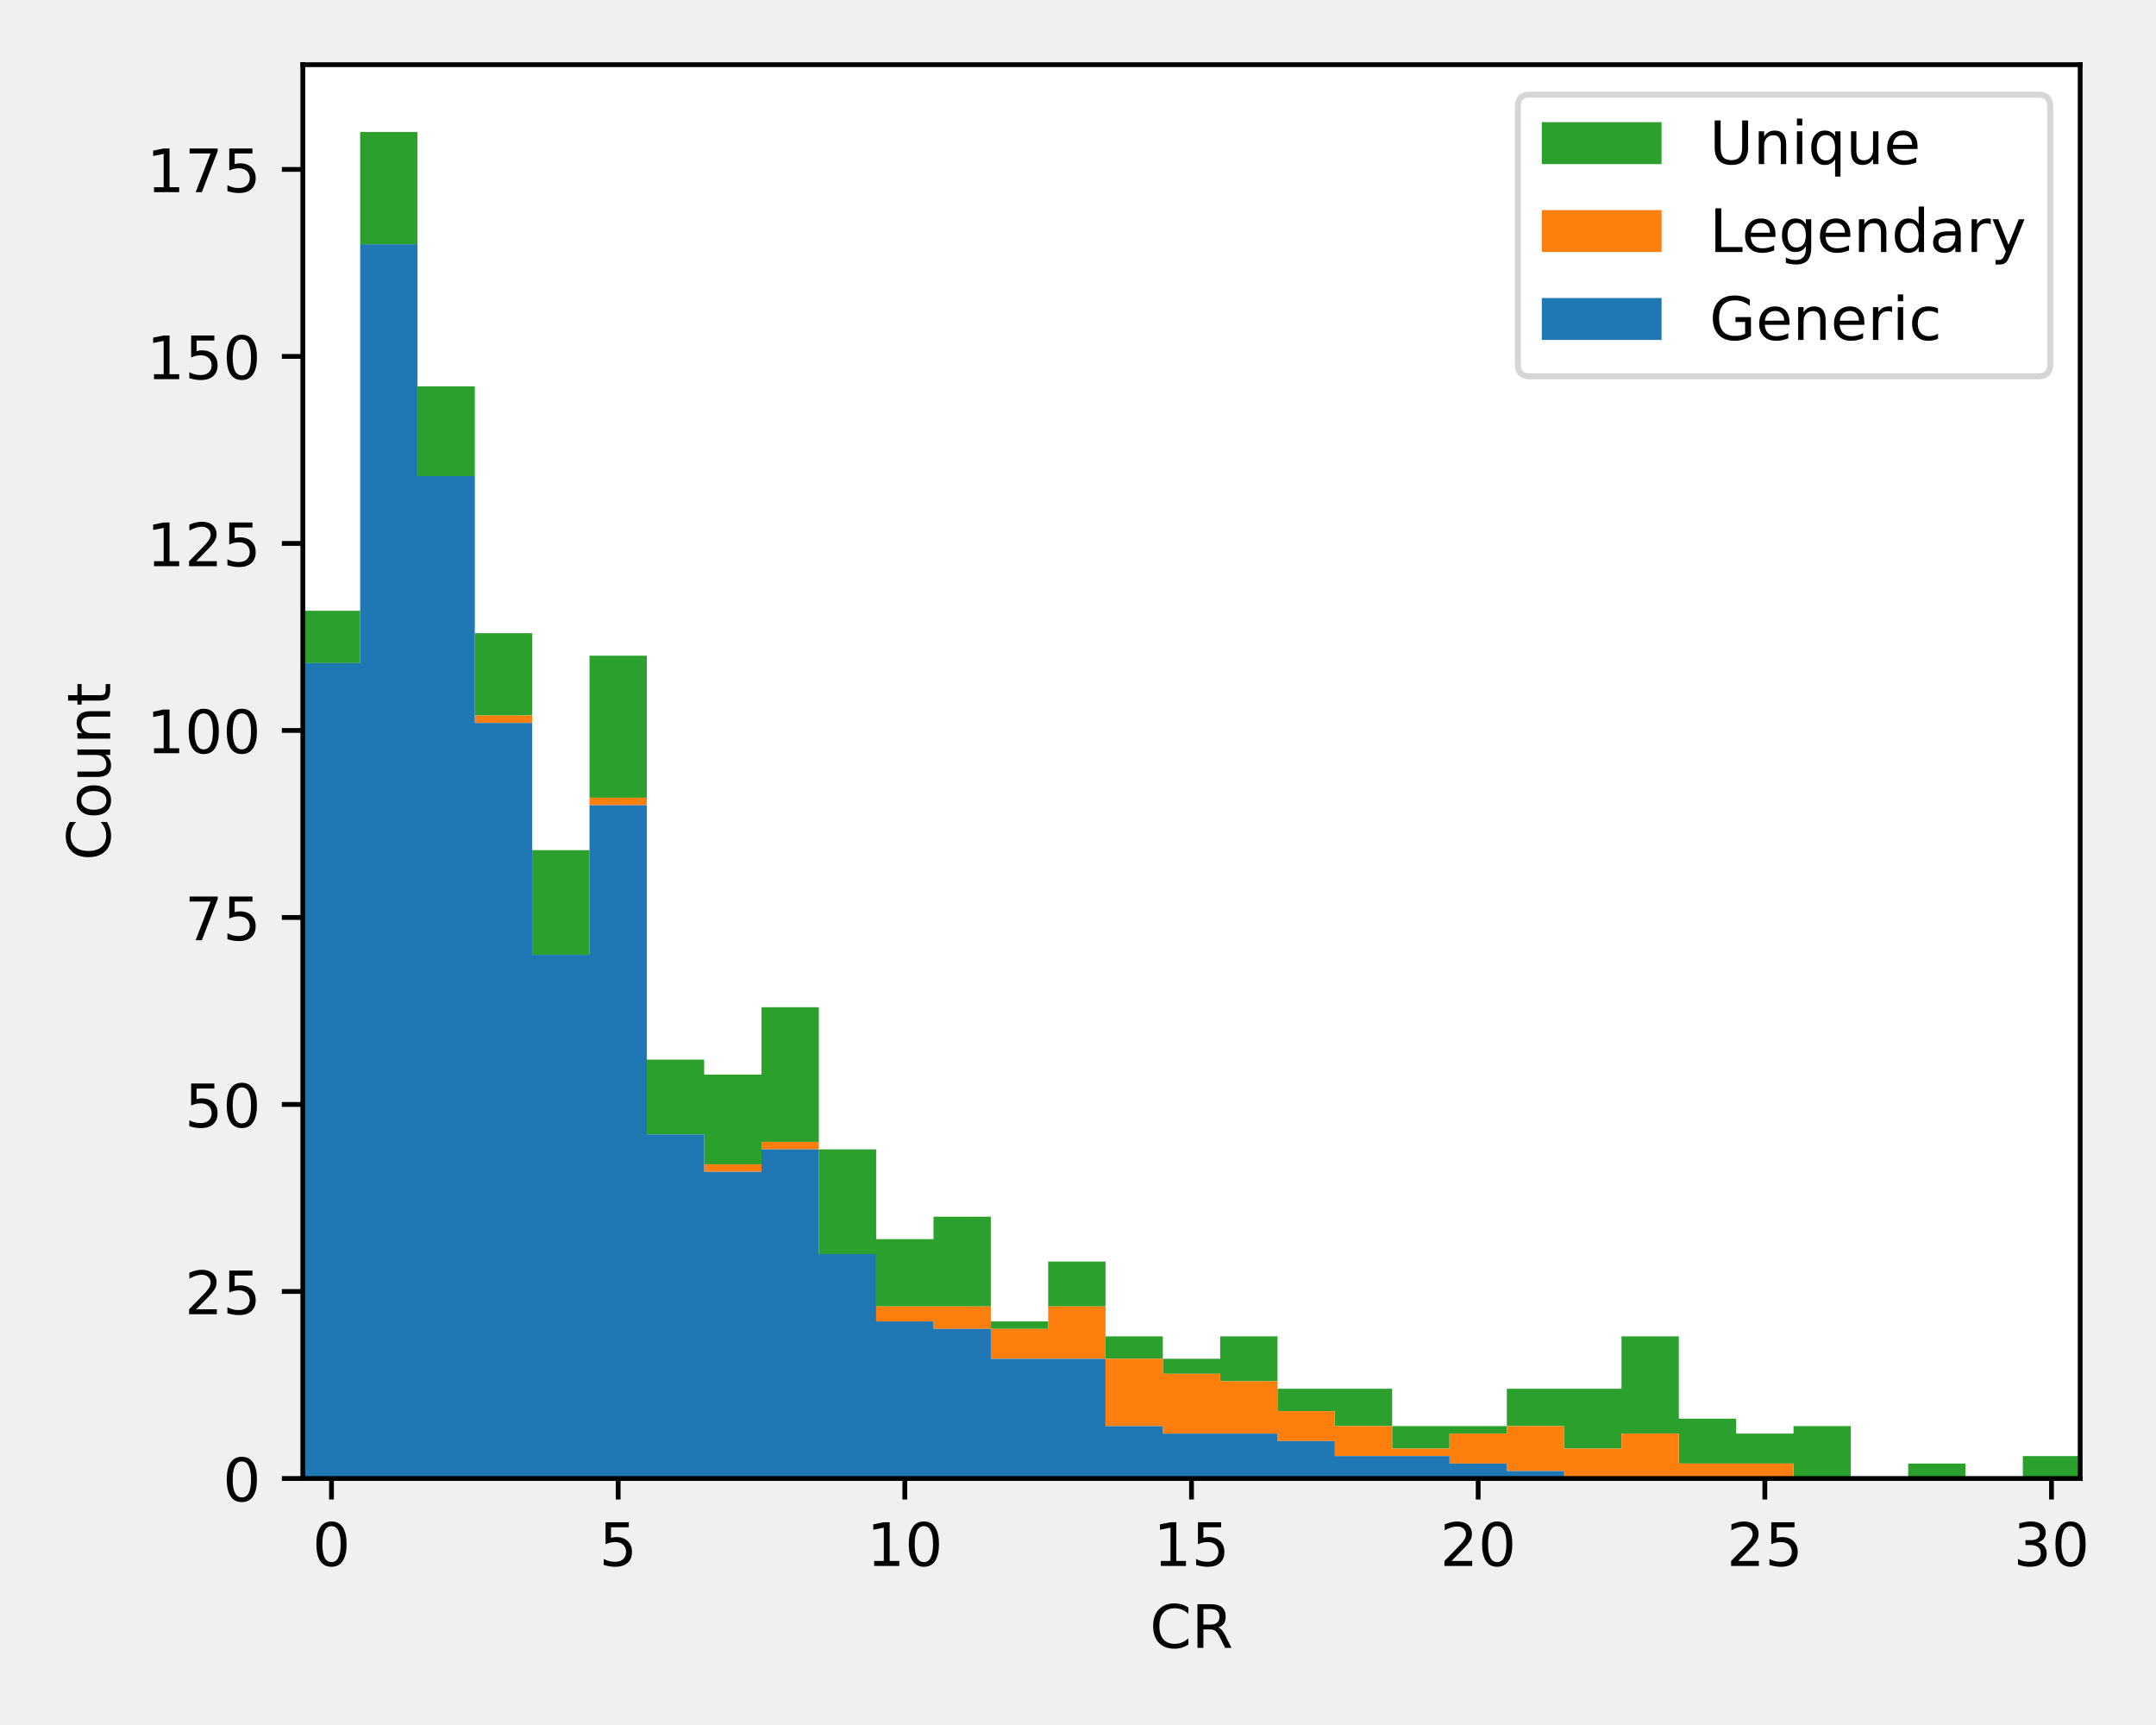
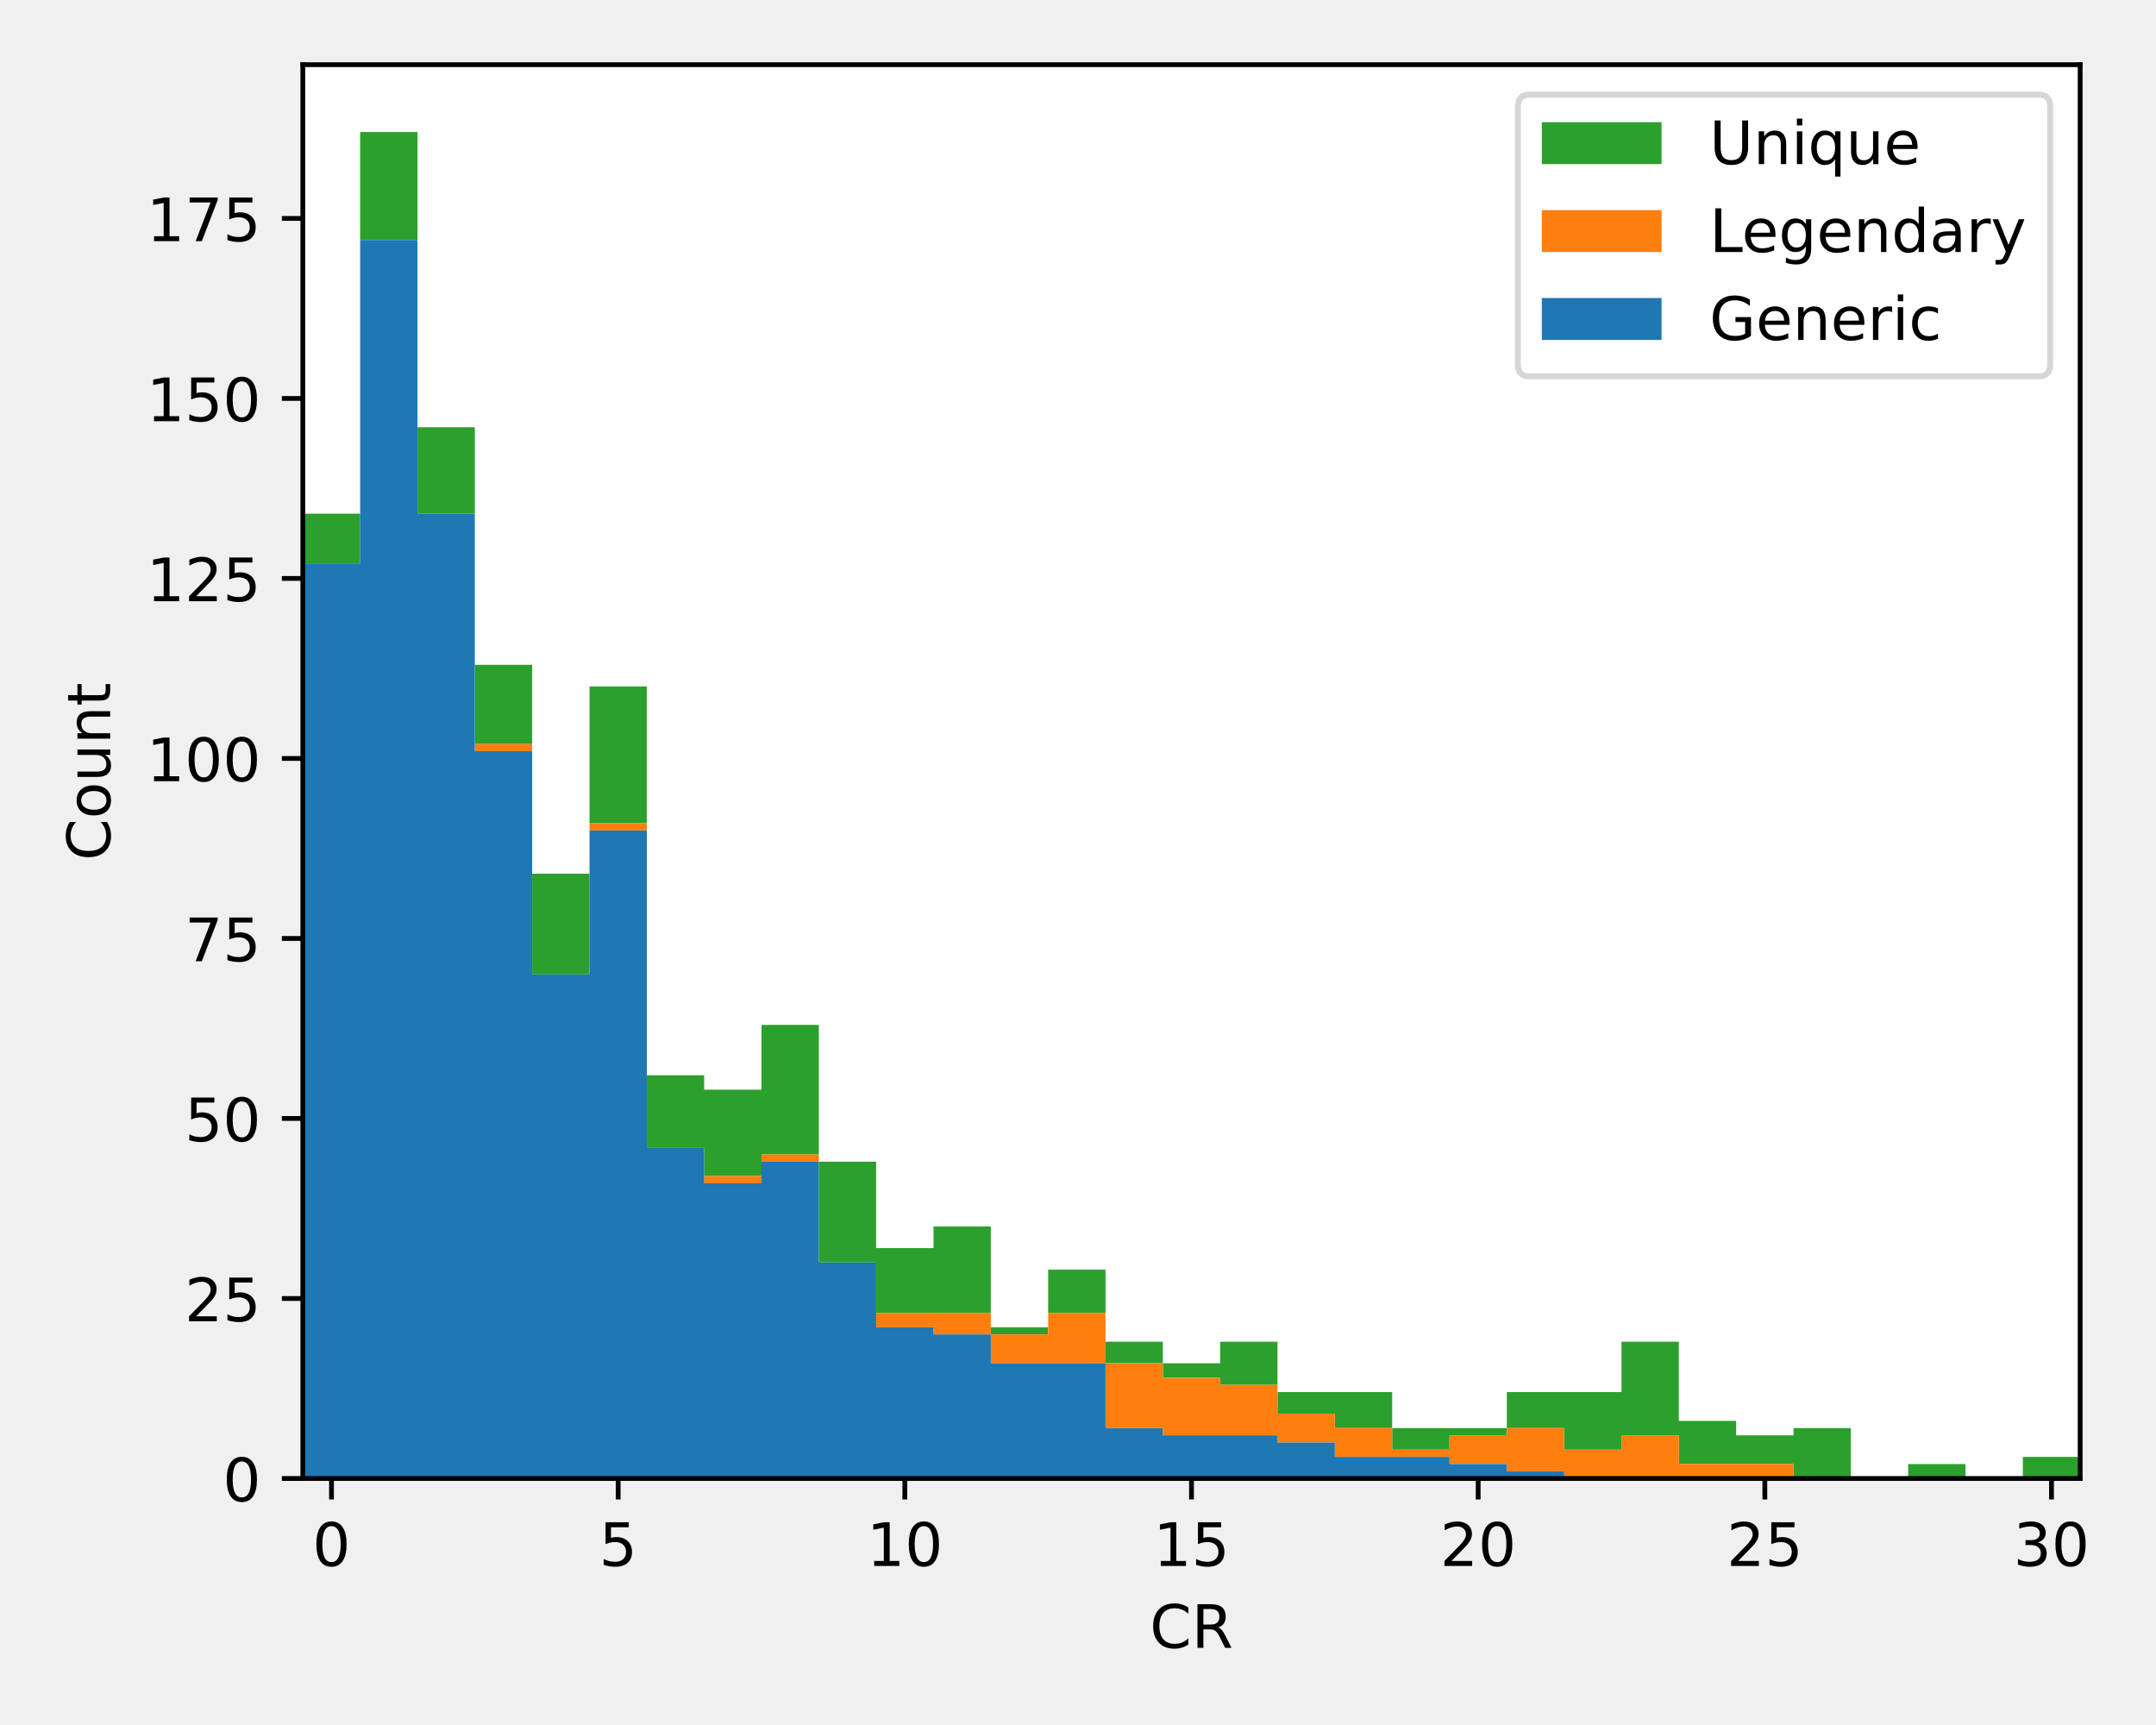
<svg xmlns="http://www.w3.org/2000/svg" xmlns:xlink="http://www.w3.org/1999/xlink" height="288pt" version="1.1" viewBox="0 0 360 288" width="360pt">
  <defs>
    <style type="text/css">*{stroke-linecap:butt;stroke-linejoin:round;}</style>
  </defs>
  <g id="figure_1">
    <g id="patch_1">
      <path d="M 0 288  L 360 288  L 360 0  L 0 0  z " style="fill:none;" />
    </g>
    <g id="axes_1">
      <g id="patch_2">
        <path d="M 50.566 246.844  L 347.337 246.844  L 347.337 10.8  L 50.566 10.8  z " style="fill:#ffffff;" />
      </g>
      <g id="patch_3">
-         <path clip-path="url(#p93aaa18d85)" d="M 50.566 110.713  L 50.566 101.97  L 60.139 101.97  L 60.139 22.04  L 69.712 22.04  L 69.712 64.503  L 79.285 64.503  L 79.285 105.717  L 88.859 105.717  L 88.859 141.935  L 98.432 141.935  L 98.432 109.464  L 108.005 109.464  L 108.005 176.905  L 117.579 176.905  L 117.579 179.403  L 127.152 179.403  L 127.152 168.162  L 136.725 168.162  L 136.725 191.892  L 146.298 191.892  L 146.298 206.879  L 155.872 206.879  L 155.872 203.132  L 165.445 203.132  L 165.445 220.617  L 175.018 220.617  L 175.018 210.625  L 184.592 210.625  L 184.592 223.114  L 194.165 223.114  L 194.165 226.861  L 203.738 226.861  L 203.738 223.114  L 213.311 223.114  L 213.311 231.857  L 222.885 231.857  L 222.885 231.857  L 232.458 231.857  L 232.458 238.101  L 242.031 238.101  L 242.031 238.101  L 251.605 238.101  L 251.605 231.857  L 261.178 231.857  L 261.178 231.857  L 270.751 231.857  L 270.751 223.114  L 280.324 223.114  L 280.324 236.852  L 289.898 236.852  L 289.898 239.35  L 299.471 239.35  L 299.471 238.101  L 309.044 238.101  L 309.044 246.844  L 318.618 246.844  L 318.618 244.346  L 328.191 244.346  L 328.191 246.844  L 337.764 246.844  L 337.764 243.097  L 347.337 243.097  L 347.337 246.844  L 337.764 246.844  L 337.764 246.844  L 328.191 246.844  L 328.191 246.844  L 318.618 246.844  L 318.618 246.844  L 309.044 246.844  L 309.044 246.844  L 299.471 246.844  L 299.471 244.346  L 289.898 244.346  L 289.898 244.346  L 280.324 244.346  L 280.324 239.35  L 270.751 239.35  L 270.751 241.848  L 261.178 241.848  L 261.178 238.101  L 251.605 238.101  L 251.605 239.35  L 242.031 239.35  L 242.031 241.848  L 232.458 241.848  L 232.458 238.101  L 222.885 238.101  L 222.885 235.604  L 213.311 235.604  L 213.311 230.608  L 203.738 230.608  L 203.738 229.359  L 194.165 229.359  L 194.165 226.861  L 184.592 226.861  L 184.592 218.119  L 175.018 218.119  L 175.018 221.866  L 165.445 221.866  L 165.445 218.119  L 155.872 218.119  L 155.872 218.119  L 146.298 218.119  L 146.298 209.376  L 136.725 209.376  L 136.725 190.643  L 127.152 190.643  L 127.152 194.39  L 117.579 194.39  L 117.579 189.394  L 108.005 189.394  L 108.005 133.193  L 98.432 133.193  L 98.432 159.42  L 88.859 159.42  L 88.859 119.455  L 79.285 119.455  L 79.285 79.49  L 69.712 79.49  L 69.712 40.774  L 60.139 40.774  L 60.139 110.713  z " style="fill:#2ca02c;" />
+         <path clip-path="url(#pe25f14a927)" d="M 50.566 94.17  L 50.566 85.755  L 60.139 85.755  L 60.139 22.04  L 69.712 22.04  L 69.712 71.329  L 79.285 71.329  L 79.285 111  L 88.859 111  L 88.859 145.862  L 98.432 145.862  L 98.432 114.606  L 108.005 114.606  L 108.005 179.523  L 117.579 179.523  L 117.579 181.927  L 127.152 181.927  L 127.152 171.108  L 136.725 171.108  L 136.725 193.949  L 146.298 193.949  L 146.298 208.375  L 155.872 208.375  L 155.872 204.768  L 165.445 204.768  L 165.445 221.598  L 175.018 221.598  L 175.018 211.981  L 184.592 211.981  L 184.592 224.003  L 194.165 224.003  L 194.165 227.609  L 203.738 227.609  L 203.738 224.003  L 213.311 224.003  L 213.311 232.418  L 222.885 232.418  L 222.885 232.418  L 232.458 232.418  L 232.458 238.429  L 242.031 238.429  L 242.031 238.429  L 251.605 238.429  L 251.605 232.418  L 261.178 232.418  L 261.178 232.418  L 270.751 232.418  L 270.751 224.003  L 280.324 224.003  L 280.324 237.226  L 289.898 237.226  L 289.898 239.631  L 299.471 239.631  L 299.471 238.429  L 309.044 238.429  L 309.044 246.844  L 318.618 246.844  L 318.618 244.439  L 328.191 244.439  L 328.191 246.844  L 337.764 246.844  L 337.764 243.237  L 347.337 243.237  L 347.337 246.844  L 337.764 246.844  L 337.764 246.844  L 328.191 246.844  L 328.191 246.844  L 318.618 246.844  L 318.618 246.844  L 309.044 246.844  L 309.044 246.844  L 299.471 246.844  L 299.471 244.439  L 289.898 244.439  L 289.898 244.439  L 280.324 244.439  L 280.324 239.631  L 270.751 239.631  L 270.751 242.035  L 261.178 242.035  L 261.178 238.429  L 251.605 238.429  L 251.605 239.631  L 242.031 239.631  L 242.031 242.035  L 232.458 242.035  L 232.458 238.429  L 222.885 238.429  L 222.885 236.024  L 213.311 236.024  L 213.311 231.216  L 203.738 231.216  L 203.738 230.014  L 194.165 230.014  L 194.165 227.609  L 184.592 227.609  L 184.592 219.194  L 175.018 219.194  L 175.018 222.801  L 165.445 222.801  L 165.445 219.194  L 155.872 219.194  L 155.872 219.194  L 146.298 219.194  L 146.298 210.779  L 136.725 210.779  L 136.725 192.747  L 127.152 192.747  L 127.152 196.353  L 117.579 196.353  L 117.579 191.544  L 108.005 191.544  L 108.005 137.447  L 98.432 137.447  L 98.432 162.693  L 88.859 162.693  L 88.859 124.224  L 79.285 124.224  L 79.285 85.755  L 69.712 85.755  L 69.712 40.073  L 60.139 40.073  L 60.139 94.17  z " style="fill:#2ca02c;" />
      </g>
      <g id="patch_4">
-         <path clip-path="url(#p93aaa18d85)" d="M 50.566 110.713  L 50.566 110.713  L 60.139 110.713  L 60.139 40.774  L 69.712 40.774  L 69.712 79.49  L 79.285 79.49  L 79.285 119.455  L 88.859 119.455  L 88.859 159.42  L 98.432 159.42  L 98.432 133.193  L 108.005 133.193  L 108.005 189.394  L 117.579 189.394  L 117.579 194.39  L 127.152 194.39  L 127.152 190.643  L 136.725 190.643  L 136.725 209.376  L 146.298 209.376  L 146.298 218.119  L 155.872 218.119  L 155.872 218.119  L 165.445 218.119  L 165.445 221.866  L 175.018 221.866  L 175.018 218.119  L 184.592 218.119  L 184.592 226.861  L 194.165 226.861  L 194.165 229.359  L 203.738 229.359  L 203.738 230.608  L 213.311 230.608  L 213.311 235.604  L 222.885 235.604  L 222.885 238.101  L 232.458 238.101  L 232.458 241.848  L 242.031 241.848  L 242.031 239.35  L 251.605 239.35  L 251.605 238.101  L 261.178 238.101  L 261.178 241.848  L 270.751 241.848  L 270.751 239.35  L 280.324 239.35  L 280.324 244.346  L 289.898 244.346  L 289.898 244.346  L 299.471 244.346  L 299.471 246.844  L 309.044 246.844  L 309.044 246.844  L 318.618 246.844  L 318.618 246.844  L 328.191 246.844  L 328.191 246.844  L 337.764 246.844  L 337.764 246.844  L 347.337 246.844  L 347.337 246.844  L 337.764 246.844  L 337.764 246.844  L 328.191 246.844  L 328.191 246.844  L 318.618 246.844  L 318.618 246.844  L 309.044 246.844  L 309.044 246.844  L 299.471 246.844  L 299.471 246.844  L 289.898 246.844  L 289.898 246.844  L 280.324 246.844  L 280.324 246.844  L 270.751 246.844  L 270.751 246.844  L 261.178 246.844  L 261.178 245.595  L 251.605 245.595  L 251.605 244.346  L 242.031 244.346  L 242.031 243.097  L 232.458 243.097  L 232.458 243.097  L 222.885 243.097  L 222.885 240.599  L 213.311 240.599  L 213.311 239.35  L 203.738 239.35  L 203.738 239.35  L 194.165 239.35  L 194.165 238.101  L 184.592 238.101  L 184.592 226.861  L 175.018 226.861  L 175.018 226.861  L 165.445 226.861  L 165.445 221.866  L 155.872 221.866  L 155.872 220.617  L 146.298 220.617  L 146.298 209.376  L 136.725 209.376  L 136.725 191.892  L 127.152 191.892  L 127.152 195.638  L 117.579 195.638  L 117.579 189.394  L 108.005 189.394  L 108.005 134.442  L 98.432 134.442  L 98.432 159.42  L 88.859 159.42  L 88.859 120.704  L 79.285 120.704  L 79.285 79.49  L 69.712 79.49  L 69.712 40.774  L 60.139 40.774  L 60.139 110.713  z " style="fill:#ff7f0e;" />
+         <path clip-path="url(#pe25f14a927)" d="M 50.566 94.17  L 50.566 94.17  L 60.139 94.17  L 60.139 40.073  L 69.712 40.073  L 69.712 85.755  L 79.285 85.755  L 79.285 124.224  L 88.859 124.224  L 88.859 162.693  L 98.432 162.693  L 98.432 137.447  L 108.005 137.447  L 108.005 191.544  L 117.579 191.544  L 117.579 196.353  L 127.152 196.353  L 127.152 192.747  L 136.725 192.747  L 136.725 210.779  L 146.298 210.779  L 146.298 219.194  L 155.872 219.194  L 155.872 219.194  L 165.445 219.194  L 165.445 222.801  L 175.018 222.801  L 175.018 219.194  L 184.592 219.194  L 184.592 227.609  L 194.165 227.609  L 194.165 230.014  L 203.738 230.014  L 203.738 231.216  L 213.311 231.216  L 213.311 236.024  L 222.885 236.024  L 222.885 238.429  L 232.458 238.429  L 232.458 242.035  L 242.031 242.035  L 242.031 239.631  L 251.605 239.631  L 251.605 238.429  L 261.178 238.429  L 261.178 242.035  L 270.751 242.035  L 270.751 239.631  L 280.324 239.631  L 280.324 244.439  L 289.898 244.439  L 289.898 244.439  L 299.471 244.439  L 299.471 246.844  L 309.044 246.844  L 309.044 246.844  L 318.618 246.844  L 318.618 246.844  L 328.191 246.844  L 328.191 246.844  L 337.764 246.844  L 337.764 246.844  L 347.337 246.844  L 347.337 246.844  L 337.764 246.844  L 337.764 246.844  L 328.191 246.844  L 328.191 246.844  L 318.618 246.844  L 318.618 246.844  L 309.044 246.844  L 309.044 246.844  L 299.471 246.844  L 299.471 246.844  L 289.898 246.844  L 289.898 246.844  L 280.324 246.844  L 280.324 246.844  L 270.751 246.844  L 270.751 246.844  L 261.178 246.844  L 261.178 245.642  L 251.605 245.642  L 251.605 244.439  L 242.031 244.439  L 242.031 243.237  L 232.458 243.237  L 232.458 243.237  L 222.885 243.237  L 222.885 240.833  L 213.311 240.833  L 213.311 239.631  L 203.738 239.631  L 203.738 239.631  L 194.165 239.631  L 194.165 238.429  L 184.592 238.429  L 184.592 227.609  L 175.018 227.609  L 175.018 227.609  L 165.445 227.609  L 165.445 222.801  L 155.872 222.801  L 155.872 221.598  L 146.298 221.598  L 146.298 210.779  L 136.725 210.779  L 136.725 193.949  L 127.152 193.949  L 127.152 197.555  L 117.579 197.555  L 117.579 191.544  L 108.005 191.544  L 108.005 138.65  L 98.432 138.65  L 98.432 162.693  L 88.859 162.693  L 88.859 125.426  L 79.285 125.426  L 79.285 85.755  L 69.712 85.755  L 69.712 40.073  L 60.139 40.073  L 60.139 94.17  z " style="fill:#ff7f0e;" />
      </g>
      <g id="patch_5">
-         <path clip-path="url(#p93aaa18d85)" d="M 50.566 246.844  L 50.566 110.713  L 60.139 110.713  L 60.139 40.774  L 69.712 40.774  L 69.712 79.49  L 79.285 79.49  L 79.285 120.704  L 88.859 120.704  L 88.859 159.42  L 98.432 159.42  L 98.432 134.442  L 108.005 134.442  L 108.005 189.394  L 117.579 189.394  L 117.579 195.638  L 127.152 195.638  L 127.152 191.892  L 136.725 191.892  L 136.725 209.376  L 146.298 209.376  L 146.298 220.617  L 155.872 220.617  L 155.872 221.866  L 165.445 221.866  L 165.445 226.861  L 175.018 226.861  L 175.018 226.861  L 184.592 226.861  L 184.592 238.101  L 194.165 238.101  L 194.165 239.35  L 203.738 239.35  L 203.738 239.35  L 213.311 239.35  L 213.311 240.599  L 222.885 240.599  L 222.885 243.097  L 232.458 243.097  L 232.458 243.097  L 242.031 243.097  L 242.031 244.346  L 251.605 244.346  L 251.605 245.595  L 261.178 245.595  L 261.178 246.844  L 270.751 246.844  L 270.751 246.844  L 280.324 246.844  L 280.324 246.844  L 289.898 246.844  L 289.898 246.844  L 299.471 246.844  L 299.471 246.844  L 309.044 246.844  L 309.044 246.844  L 318.618 246.844  L 318.618 246.844  L 328.191 246.844  L 328.191 246.844  L 337.764 246.844  L 337.764 246.844  L 347.337 246.844  L 347.337 246.844  L 337.764 246.844  L 337.764 246.844  L 328.191 246.844  L 328.191 246.844  L 318.618 246.844  L 318.618 246.844  L 309.044 246.844  L 309.044 246.844  L 299.471 246.844  L 299.471 246.844  L 289.898 246.844  L 289.898 246.844  L 280.324 246.844  L 280.324 246.844  L 270.751 246.844  L 270.751 246.844  L 261.178 246.844  L 261.178 246.844  L 251.605 246.844  L 251.605 246.844  L 242.031 246.844  L 242.031 246.844  L 232.458 246.844  L 232.458 246.844  L 222.885 246.844  L 222.885 246.844  L 213.311 246.844  L 213.311 246.844  L 203.738 246.844  L 203.738 246.844  L 194.165 246.844  L 194.165 246.844  L 184.592 246.844  L 184.592 246.844  L 175.018 246.844  L 175.018 246.844  L 165.445 246.844  L 165.445 246.844  L 155.872 246.844  L 155.872 246.844  L 146.298 246.844  L 146.298 246.844  L 136.725 246.844  L 136.725 246.844  L 127.152 246.844  L 127.152 246.844  L 117.579 246.844  L 117.579 246.844  L 108.005 246.844  L 108.005 246.844  L 98.432 246.844  L 98.432 246.844  L 88.859 246.844  L 88.859 246.844  L 79.285 246.844  L 79.285 246.844  L 69.712 246.844  L 69.712 246.844  L 60.139 246.844  L 60.139 246.844  z " style="fill:#1f77b4;" />
+         <path clip-path="url(#pe25f14a927)" d="M 50.566 246.844  L 50.566 94.17  L 60.139 94.17  L 60.139 40.073  L 69.712 40.073  L 69.712 85.755  L 79.285 85.755  L 79.285 125.426  L 88.859 125.426  L 88.859 162.693  L 98.432 162.693  L 98.432 138.65  L 108.005 138.65  L 108.005 191.544  L 117.579 191.544  L 117.579 197.555  L 127.152 197.555  L 127.152 193.949  L 136.725 193.949  L 136.725 210.779  L 146.298 210.779  L 146.298 221.598  L 155.872 221.598  L 155.872 222.801  L 165.445 222.801  L 165.445 227.609  L 175.018 227.609  L 175.018 227.609  L 184.592 227.609  L 184.592 238.429  L 194.165 238.429  L 194.165 239.631  L 203.738 239.631  L 203.738 239.631  L 213.311 239.631  L 213.311 240.833  L 222.885 240.833  L 222.885 243.237  L 232.458 243.237  L 232.458 243.237  L 242.031 243.237  L 242.031 244.439  L 251.605 244.439  L 251.605 245.642  L 261.178 245.642  L 261.178 246.844  L 270.751 246.844  L 270.751 246.844  L 280.324 246.844  L 280.324 246.844  L 289.898 246.844  L 289.898 246.844  L 299.471 246.844  L 299.471 246.844  L 309.044 246.844  L 309.044 246.844  L 318.618 246.844  L 318.618 246.844  L 328.191 246.844  L 328.191 246.844  L 337.764 246.844  L 337.764 246.844  L 347.337 246.844  L 347.337 246.844  L 337.764 246.844  L 337.764 246.844  L 328.191 246.844  L 328.191 246.844  L 318.618 246.844  L 318.618 246.844  L 309.044 246.844  L 309.044 246.844  L 299.471 246.844  L 299.471 246.844  L 289.898 246.844  L 289.898 246.844  L 280.324 246.844  L 280.324 246.844  L 270.751 246.844  L 270.751 246.844  L 261.178 246.844  L 261.178 246.844  L 251.605 246.844  L 251.605 246.844  L 242.031 246.844  L 242.031 246.844  L 232.458 246.844  L 232.458 246.844  L 222.885 246.844  L 222.885 246.844  L 213.311 246.844  L 213.311 246.844  L 203.738 246.844  L 203.738 246.844  L 194.165 246.844  L 194.165 246.844  L 184.592 246.844  L 184.592 246.844  L 175.018 246.844  L 175.018 246.844  L 165.445 246.844  L 165.445 246.844  L 155.872 246.844  L 155.872 246.844  L 146.298 246.844  L 146.298 246.844  L 136.725 246.844  L 136.725 246.844  L 127.152 246.844  L 127.152 246.844  L 117.579 246.844  L 117.579 246.844  L 108.005 246.844  L 108.005 246.844  L 98.432 246.844  L 98.432 246.844  L 88.859 246.844  L 88.859 246.844  L 79.285 246.844  L 79.285 246.844  L 69.712 246.844  L 69.712 246.844  L 60.139 246.844  L 60.139 246.844  z " style="fill:#1f77b4;" />
      </g>
      <g id="matplotlib.axis_1">
        <g id="xtick_1">
          <g id="line2d_1">
            <defs>
-               <path d="M 0 0  L 0 3.5  " id="mb613a61bd1" style="stroke:#000000;stroke-width:0.8;" />
-             </defs>
-             <g>
-               <use style="stroke:#000000;stroke-width:0.8;" x="55.352" xlink:href="#mb613a61bd1" y="246.844" />
+               <path d="M 0 0  L 0 3.5  " id="mb58052c75c" style="stroke:#000000;stroke-width:0.8;" />
+             </defs>
+             <g>
+               <use style="stroke:#000000;stroke-width:0.8;" x="55.352" xlink:href="#mb58052c75c" y="246.844" />
            </g>
          </g>
          <g id="text_1">
            <g transform="translate(52.17102 261.4422)scale(0.1 -0.1)">
              <defs>
                <path d="M 31.781 66.406  Q 24.172 66.406 20.328 58.906  Q 16.5 51.422 16.5 36.375  Q 16.5 21.391 20.328 13.891  Q 24.172 6.391 31.781 6.391  Q 39.453 6.391 43.281 13.891  Q 47.125 21.391 47.125 36.375  Q 47.125 51.422 43.281 58.906  Q 39.453 66.406 31.781 66.406  z M 31.781 74.219  Q 44.047 74.219 50.516 64.516  Q 56.984 54.828 56.984 36.375  Q 56.984 17.969 50.516 8.266  Q 44.047 -1.422 31.781 -1.422  Q 19.531 -1.422 13.062 8.266  Q 6.594 17.969 6.594 36.375  Q 6.594 54.828 13.062 64.516  Q 19.531 74.219 31.781 74.219  z " id="DejaVuSans-48" />
              </defs>
              <use xlink:href="#DejaVuSans-48" />
            </g>
          </g>
        </g>
        <g id="xtick_2">
          <g id="line2d_2">
            <g>
-               <use style="stroke:#000000;stroke-width:0.8;" x="103.219" xlink:href="#mb613a61bd1" y="246.844" />
+               <use style="stroke:#000000;stroke-width:0.8;" x="103.219" xlink:href="#mb58052c75c" y="246.844" />
            </g>
          </g>
          <g id="text_2">
            <g transform="translate(100.0375 261.4422)scale(0.1 -0.1)">
              <defs>
                <path d="M 10.797 72.906  L 49.516 72.906  L 49.516 64.594  L 19.828 64.594  L 19.828 46.734  Q 21.969 47.469 24.109 47.828  Q 26.266 48.188 28.422 48.188  Q 40.625 48.188 47.75 41.5  Q 54.891 34.812 54.891 23.391  Q 54.891 11.625 47.562 5.094  Q 40.234 -1.422 26.906 -1.422  Q 22.312 -1.422 17.547 -0.641  Q 12.797 0.141 7.719 1.703  L 7.719 11.625  Q 12.109 9.234 16.797 8.062  Q 21.484 6.891 26.703 6.891  Q 35.156 6.891 40.078 11.328  Q 45.016 15.766 45.016 23.391  Q 45.016 31 40.078 35.438  Q 35.156 39.891 26.703 39.891  Q 22.75 39.891 18.812 39.016  Q 14.891 38.141 10.797 36.281  z " id="DejaVuSans-53" />
              </defs>
              <use xlink:href="#DejaVuSans-53" />
            </g>
          </g>
        </g>
        <g id="xtick_3">
          <g id="line2d_3">
            <g>
-               <use style="stroke:#000000;stroke-width:0.8;" x="151.085" xlink:href="#mb613a61bd1" y="246.844" />
+               <use style="stroke:#000000;stroke-width:0.8;" x="151.085" xlink:href="#mb58052c75c" y="246.844" />
            </g>
          </g>
          <g id="text_3">
            <g transform="translate(144.7226 261.4422)scale(0.1 -0.1)">
              <defs>
                <path d="M 12.406 8.297  L 28.516 8.297  L 28.516 63.922  L 10.984 60.406  L 10.984 69.391  L 28.422 72.906  L 38.281 72.906  L 38.281 8.297  L 54.391 8.297  L 54.391 0  L 12.406 0  z " id="DejaVuSans-49" />
              </defs>
              <use xlink:href="#DejaVuSans-49" />
              <use x="63.623" xlink:href="#DejaVuSans-48" />
            </g>
          </g>
        </g>
        <g id="xtick_4">
          <g id="line2d_4">
            <g>
-               <use style="stroke:#000000;stroke-width:0.8;" x="198.952" xlink:href="#mb613a61bd1" y="246.844" />
+               <use style="stroke:#000000;stroke-width:0.8;" x="198.952" xlink:href="#mb58052c75c" y="246.844" />
            </g>
          </g>
          <g id="text_4">
            <g transform="translate(192.5891 261.4422)scale(0.1 -0.1)">
              <use xlink:href="#DejaVuSans-49" />
              <use x="63.623" xlink:href="#DejaVuSans-53" />
            </g>
          </g>
        </g>
        <g id="xtick_5">
          <g id="line2d_5">
            <g>
-               <use style="stroke:#000000;stroke-width:0.8;" x="246.818" xlink:href="#mb613a61bd1" y="246.844" />
+               <use style="stroke:#000000;stroke-width:0.8;" x="246.818" xlink:href="#mb58052c75c" y="246.844" />
            </g>
          </g>
          <g id="text_5">
            <g transform="translate(240.4555 261.4422)scale(0.1 -0.1)">
              <defs>
                <path d="M 19.188 8.297  L 53.609 8.297  L 53.609 0  L 7.328 0  L 7.328 8.297  Q 12.938 14.109 22.625 23.891  Q 32.328 33.688 34.812 36.531  Q 39.547 41.844 41.422 45.531  Q 43.312 49.219 43.312 52.781  Q 43.312 58.594 39.234 62.25  Q 35.156 65.922 28.609 65.922  Q 23.969 65.922 18.812 64.312  Q 13.672 62.703 7.812 59.422  L 7.812 69.391  Q 13.766 71.781 18.938 73  Q 24.125 74.219 28.422 74.219  Q 39.75 74.219 46.484 68.547  Q 53.219 62.891 53.219 53.422  Q 53.219 48.922 51.531 44.891  Q 49.859 40.875 45.406 35.406  Q 44.188 33.984 37.641 27.219  Q 31.109 20.453 19.188 8.297  z " id="DejaVuSans-50" />
              </defs>
              <use xlink:href="#DejaVuSans-50" />
              <use x="63.623" xlink:href="#DejaVuSans-48" />
            </g>
          </g>
        </g>
        <g id="xtick_6">
          <g id="line2d_6">
            <g>
-               <use style="stroke:#000000;stroke-width:0.8;" x="294.684" xlink:href="#mb613a61bd1" y="246.844" />
+               <use style="stroke:#000000;stroke-width:0.8;" x="294.684" xlink:href="#mb58052c75c" y="246.844" />
            </g>
          </g>
          <g id="text_6">
            <g transform="translate(288.3219 261.4422)scale(0.1 -0.1)">
              <use xlink:href="#DejaVuSans-50" />
              <use x="63.623" xlink:href="#DejaVuSans-53" />
            </g>
          </g>
        </g>
        <g id="xtick_7">
          <g id="line2d_7">
            <g>
-               <use style="stroke:#000000;stroke-width:0.8;" x="342.551" xlink:href="#mb613a61bd1" y="246.844" />
+               <use style="stroke:#000000;stroke-width:0.8;" x="342.551" xlink:href="#mb58052c75c" y="246.844" />
            </g>
          </g>
          <g id="text_7">
            <g transform="translate(336.1884 261.4422)scale(0.1 -0.1)">
              <defs>
                <path d="M 40.578 39.312  Q 47.656 37.797 51.625 33  Q 55.609 28.219 55.609 21.188  Q 55.609 10.406 48.188 4.484  Q 40.766 -1.422 27.094 -1.422  Q 22.516 -1.422 17.656 -0.516  Q 12.797 0.391 7.625 2.203  L 7.625 11.719  Q 11.719 9.328 16.594 8.109  Q 21.484 6.891 26.812 6.891  Q 36.078 6.891 40.938 10.547  Q 45.797 14.203 45.797 21.188  Q 45.797 27.641 41.281 31.266  Q 36.766 34.906 28.719 34.906  L 20.219 34.906  L 20.219 43.016  L 29.109 43.016  Q 36.375 43.016 40.234 45.922  Q 44.094 48.828 44.094 54.297  Q 44.094 59.906 40.109 62.906  Q 36.141 65.922 28.719 65.922  Q 24.656 65.922 20.016 65.031  Q 15.375 64.156 9.812 62.312  L 9.812 71.094  Q 15.438 72.656 20.344 73.438  Q 25.25 74.219 29.594 74.219  Q 40.828 74.219 47.359 69.109  Q 53.906 64.016 53.906 55.328  Q 53.906 49.266 50.438 45.094  Q 46.969 40.922 40.578 39.312  z " id="DejaVuSans-51" />
              </defs>
              <use xlink:href="#DejaVuSans-51" />
              <use x="63.623" xlink:href="#DejaVuSans-48" />
            </g>
          </g>
        </g>
        <g id="text_8">
          <g transform="translate(191.9859 275.1203)scale(0.1 -0.1)">
            <defs>
              <path d="M 64.406 67.281  L 64.406 56.891  Q 59.422 61.531 53.781 63.812  Q 48.141 66.109 41.797 66.109  Q 29.297 66.109 22.656 58.469  Q 16.016 50.828 16.016 36.375  Q 16.016 21.969 22.656 14.328  Q 29.297 6.688 41.797 6.688  Q 48.141 6.688 53.781 8.984  Q 59.422 11.281 64.406 15.922  L 64.406 5.609  Q 59.234 2.094 53.438 0.328  Q 47.656 -1.422 41.219 -1.422  Q 24.656 -1.422 15.125 8.703  Q 5.609 18.844 5.609 36.375  Q 5.609 53.953 15.125 64.078  Q 24.656 74.219 41.219 74.219  Q 47.75 74.219 53.531 72.484  Q 59.328 70.75 64.406 67.281  z " id="DejaVuSans-67" />
              <path d="M 44.391 34.188  Q 47.562 33.109 50.562 29.594  Q 53.562 26.078 56.594 19.922  L 66.609 0  L 56 0  L 46.688 18.703  Q 43.062 26.031 39.672 28.422  Q 36.281 30.812 30.422 30.812  L 19.672 30.812  L 19.672 0  L 9.812 0  L 9.812 72.906  L 32.078 72.906  Q 44.578 72.906 50.734 67.672  Q 56.891 62.453 56.891 51.906  Q 56.891 45.016 53.688 40.469  Q 50.484 35.938 44.391 34.188  z M 19.672 64.797  L 19.672 38.922  L 32.078 38.922  Q 39.203 38.922 42.844 42.219  Q 46.484 45.516 46.484 51.906  Q 46.484 58.297 42.844 61.547  Q 39.203 64.797 32.078 64.797  z " id="DejaVuSans-82" />
            </defs>
            <use xlink:href="#DejaVuSans-67" />
            <use x="69.824" xlink:href="#DejaVuSans-82" />
          </g>
        </g>
      </g>
      <g id="matplotlib.axis_2">
        <g id="ytick_1">
          <g id="line2d_8">
            <defs>
-               <path d="M 0 0  L -3.5 0  " id="m5339eefbca" style="stroke:#000000;stroke-width:0.8;" />
-             </defs>
-             <g>
-               <use style="stroke:#000000;stroke-width:0.8;" x="50.566" xlink:href="#m5339eefbca" y="246.844" />
+               <path d="M 0 0  L -3.5 0  " id="mb6c0ec0923" style="stroke:#000000;stroke-width:0.8;" />
+             </defs>
+             <g>
+               <use style="stroke:#000000;stroke-width:0.8;" x="50.566" xlink:href="#mb6c0ec0923" y="246.844" />
            </g>
          </g>
          <g id="text_9">
            <g transform="translate(37.20312 250.643)scale(0.1 -0.1)">
              <use xlink:href="#DejaVuSans-48" />
            </g>
          </g>
        </g>
        <g id="ytick_2">
          <g id="line2d_9">
            <g>
-               <use style="stroke:#000000;stroke-width:0.8;" x="50.566" xlink:href="#m5339eefbca" y="215.621" />
+               <use style="stroke:#000000;stroke-width:0.8;" x="50.566" xlink:href="#mb6c0ec0923" y="216.79" />
            </g>
          </g>
          <g id="text_10">
-             <g transform="translate(30.84062 219.4203)scale(0.1 -0.1)">
+             <g transform="translate(30.84062 220.589)scale(0.1 -0.1)">
              <use xlink:href="#DejaVuSans-50" />
              <use x="63.623" xlink:href="#DejaVuSans-53" />
            </g>
          </g>
        </g>
        <g id="ytick_3">
          <g id="line2d_10">
            <g>
-               <use style="stroke:#000000;stroke-width:0.8;" x="50.566" xlink:href="#m5339eefbca" y="184.398" />
+               <use style="stroke:#000000;stroke-width:0.8;" x="50.566" xlink:href="#mb6c0ec0923" y="186.736" />
            </g>
          </g>
          <g id="text_11">
-             <g transform="translate(30.84062 188.1975)scale(0.1 -0.1)">
+             <g transform="translate(30.84062 190.5351)scale(0.1 -0.1)">
              <use xlink:href="#DejaVuSans-53" />
              <use x="63.623" xlink:href="#DejaVuSans-48" />
            </g>
          </g>
        </g>
        <g id="ytick_4">
          <g id="line2d_11">
            <g>
-               <use style="stroke:#000000;stroke-width:0.8;" x="50.566" xlink:href="#m5339eefbca" y="153.176" />
+               <use style="stroke:#000000;stroke-width:0.8;" x="50.566" xlink:href="#mb6c0ec0923" y="156.682" />
            </g>
          </g>
          <g id="text_12">
-             <g transform="translate(30.84062 156.9748)scale(0.1 -0.1)">
+             <g transform="translate(30.84062 160.4811)scale(0.1 -0.1)">
              <defs>
                <path d="M 8.203 72.906  L 55.078 72.906  L 55.078 68.703  L 28.609 0  L 18.312 0  L 43.219 64.594  L 8.203 64.594  z " id="DejaVuSans-55" />
              </defs>
              <use xlink:href="#DejaVuSans-55" />
              <use x="63.623" xlink:href="#DejaVuSans-53" />
            </g>
          </g>
        </g>
        <g id="ytick_5">
          <g id="line2d_12">
            <g>
-               <use style="stroke:#000000;stroke-width:0.8;" x="50.566" xlink:href="#m5339eefbca" y="121.953" />
+               <use style="stroke:#000000;stroke-width:0.8;" x="50.566" xlink:href="#mb6c0ec0923" y="126.628" />
            </g>
          </g>
          <g id="text_13">
-             <g transform="translate(24.47812 125.7521)scale(0.1 -0.1)">
+             <g transform="translate(24.47812 130.4272)scale(0.1 -0.1)">
              <use xlink:href="#DejaVuSans-49" />
              <use x="63.623" xlink:href="#DejaVuSans-48" />
              <use x="127.246" xlink:href="#DejaVuSans-48" />
            </g>
          </g>
        </g>
        <g id="ytick_6">
          <g id="line2d_13">
            <g>
-               <use style="stroke:#000000;stroke-width:0.8;" x="50.566" xlink:href="#m5339eefbca" y="90.73" />
+               <use style="stroke:#000000;stroke-width:0.8;" x="50.566" xlink:href="#mb6c0ec0923" y="96.574" />
            </g>
          </g>
          <g id="text_14">
-             <g transform="translate(24.47812 94.52938)scale(0.1 -0.1)">
+             <g transform="translate(24.47812 100.3732)scale(0.1 -0.1)">
              <use xlink:href="#DejaVuSans-49" />
              <use x="63.623" xlink:href="#DejaVuSans-50" />
              <use x="127.246" xlink:href="#DejaVuSans-53" />
            </g>
          </g>
        </g>
        <g id="ytick_7">
          <g id="line2d_14">
            <g>
-               <use style="stroke:#000000;stroke-width:0.8;" x="50.566" xlink:href="#m5339eefbca" y="59.507" />
+               <use style="stroke:#000000;stroke-width:0.8;" x="50.566" xlink:href="#mb6c0ec0923" y="66.52" />
            </g>
          </g>
          <g id="text_15">
-             <g transform="translate(24.47812 63.30666)scale(0.1 -0.1)">
+             <g transform="translate(24.47812 70.31925)scale(0.1 -0.1)">
              <use xlink:href="#DejaVuSans-49" />
              <use x="63.623" xlink:href="#DejaVuSans-53" />
              <use x="127.246" xlink:href="#DejaVuSans-48" />
            </g>
          </g>
        </g>
        <g id="ytick_8">
          <g id="line2d_15">
            <g>
-               <use style="stroke:#000000;stroke-width:0.8;" x="50.566" xlink:href="#m5339eefbca" y="28.285" />
+               <use style="stroke:#000000;stroke-width:0.8;" x="50.566" xlink:href="#mb6c0ec0923" y="36.466" />
            </g>
          </g>
          <g id="text_16">
-             <g transform="translate(24.47812 32.08394)scale(0.1 -0.1)">
+             <g transform="translate(24.47812 40.2653)scale(0.1 -0.1)">
              <use xlink:href="#DejaVuSans-49" />
              <use x="63.623" xlink:href="#DejaVuSans-55" />
              <use x="127.246" xlink:href="#DejaVuSans-53" />
            </g>
          </g>
        </g>
        <g id="text_17">
          <g transform="translate(18.39844 143.6703)rotate(-90)scale(0.1 -0.1)">
            <defs>
              <path d="M 30.609 48.391  Q 23.391 48.391 19.188 42.75  Q 14.984 37.109 14.984 27.297  Q 14.984 17.484 19.156 11.844  Q 23.344 6.203 30.609 6.203  Q 37.797 6.203 41.984 11.859  Q 46.188 17.531 46.188 27.297  Q 46.188 37.016 41.984 42.703  Q 37.797 48.391 30.609 48.391  z M 30.609 56  Q 42.328 56 49.016 48.375  Q 55.719 40.766 55.719 27.297  Q 55.719 13.875 49.016 6.219  Q 42.328 -1.422 30.609 -1.422  Q 18.844 -1.422 12.172 6.219  Q 5.516 13.875 5.516 27.297  Q 5.516 40.766 12.172 48.375  Q 18.844 56 30.609 56  z " id="DejaVuSans-111" />
              <path d="M 8.5 21.578  L 8.5 54.688  L 17.484 54.688  L 17.484 21.922  Q 17.484 14.156 20.5 10.266  Q 23.531 6.391 29.594 6.391  Q 36.859 6.391 41.078 11.031  Q 45.312 15.672 45.312 23.688  L 45.312 54.688  L 54.297 54.688  L 54.297 0  L 45.312 0  L 45.312 8.406  Q 42.047 3.422 37.719 1  Q 33.406 -1.422 27.688 -1.422  Q 18.266 -1.422 13.375 4.438  Q 8.5 10.297 8.5 21.578  z M 31.109 56  z " id="DejaVuSans-117" />
              <path d="M 54.891 33.016  L 54.891 0  L 45.906 0  L 45.906 32.719  Q 45.906 40.484 42.875 44.328  Q 39.844 48.188 33.797 48.188  Q 26.516 48.188 22.312 43.547  Q 18.109 38.922 18.109 30.906  L 18.109 0  L 9.078 0  L 9.078 54.688  L 18.109 54.688  L 18.109 46.188  Q 21.344 51.125 25.703 53.562  Q 30.078 56 35.797 56  Q 45.219 56 50.047 50.172  Q 54.891 44.344 54.891 33.016  z " id="DejaVuSans-110" />
              <path d="M 18.312 70.219  L 18.312 54.688  L 36.812 54.688  L 36.812 47.703  L 18.312 47.703  L 18.312 18.016  Q 18.312 11.328 20.141 9.422  Q 21.969 7.516 27.594 7.516  L 36.812 7.516  L 36.812 0  L 27.594 0  Q 17.188 0 13.234 3.875  Q 9.281 7.766 9.281 18.016  L 9.281 47.703  L 2.688 47.703  L 2.688 54.688  L 9.281 54.688  L 9.281 70.219  z " id="DejaVuSans-116" />
            </defs>
            <use xlink:href="#DejaVuSans-67" />
            <use x="69.824" xlink:href="#DejaVuSans-111" />
            <use x="131.006" xlink:href="#DejaVuSans-117" />
            <use x="194.385" xlink:href="#DejaVuSans-110" />
            <use x="257.764" xlink:href="#DejaVuSans-116" />
          </g>
        </g>
      </g>
      <g id="patch_6">
        <path d="M 50.566 246.844  L 50.566 10.8  " style="fill:none;stroke:#000000;stroke-linecap:square;stroke-linejoin:miter;stroke-width:0.8;" />
      </g>
      <g id="patch_7">
        <path d="M 347.337 246.844  L 347.337 10.8  " style="fill:none;stroke:#000000;stroke-linecap:square;stroke-linejoin:miter;stroke-width:0.8;" />
      </g>
      <g id="patch_8">
        <path d="M 50.566 246.844  L 347.337 246.844  " style="fill:none;stroke:#000000;stroke-linecap:square;stroke-linejoin:miter;stroke-width:0.8;" />
      </g>
      <g id="patch_9">
        <path d="M 50.566 10.8  L 347.337 10.8  " style="fill:none;stroke:#000000;stroke-linecap:square;stroke-linejoin:miter;stroke-width:0.8;" />
      </g>
      <g id="legend_1">
        <g id="patch_10">
          <path d="M 255.442 62.834  L 340.337 62.834  Q 342.337 62.834 342.337 60.834  L 342.337 17.8  Q 342.337 15.8 340.337 15.8  L 255.442 15.8  Q 253.442 15.8 253.442 17.8  L 253.442 60.834  Q 253.442 62.834 255.442 62.834  z " style="fill:#ffffff;opacity:0.8;stroke:#cccccc;stroke-linejoin:miter;" />
        </g>
        <g id="patch_11">
          <path d="M 257.442 27.398  L 277.442 27.398  L 277.442 20.398  L 257.442 20.398  z " style="fill:#2ca02c;" />
        </g>
        <g id="text_18">
          <g transform="translate(285.4422 27.39844)scale(0.1 -0.1)">
            <defs>
              <path d="M 8.688 72.906  L 18.609 72.906  L 18.609 28.609  Q 18.609 16.891 22.844 11.734  Q 27.094 6.594 36.625 6.594  Q 46.094 6.594 50.344 11.734  Q 54.594 16.891 54.594 28.609  L 54.594 72.906  L 64.5 72.906  L 64.5 27.391  Q 64.5 13.141 57.438 5.859  Q 50.391 -1.422 36.625 -1.422  Q 22.797 -1.422 15.734 5.859  Q 8.688 13.141 8.688 27.391  z " id="DejaVuSans-85" />
              <path d="M 9.422 54.688  L 18.406 54.688  L 18.406 0  L 9.422 0  z M 9.422 75.984  L 18.406 75.984  L 18.406 64.594  L 9.422 64.594  z " id="DejaVuSans-105" />
              <path d="M 14.797 27.297  Q 14.797 17.391 18.875 11.75  Q 22.953 6.109 30.078 6.109  Q 37.203 6.109 41.297 11.75  Q 45.406 17.391 45.406 27.297  Q 45.406 37.203 41.297 42.844  Q 37.203 48.484 30.078 48.484  Q 22.953 48.484 18.875 42.844  Q 14.797 37.203 14.797 27.297  z M 45.406 8.203  Q 42.578 3.328 38.25 0.953  Q 33.938 -1.422 27.875 -1.422  Q 17.969 -1.422 11.734 6.484  Q 5.516 14.406 5.516 27.297  Q 5.516 40.188 11.734 48.094  Q 17.969 56 27.875 56  Q 33.938 56 38.25 53.625  Q 42.578 51.266 45.406 46.391  L 45.406 54.688  L 54.391 54.688  L 54.391 -20.797  L 45.406 -20.797  z " id="DejaVuSans-113" />
              <path d="M 56.203 29.594  L 56.203 25.203  L 14.891 25.203  Q 15.484 15.922 20.484 11.062  Q 25.484 6.203 34.422 6.203  Q 39.594 6.203 44.453 7.469  Q 49.312 8.734 54.109 11.281  L 54.109 2.781  Q 49.266 0.734 44.188 -0.344  Q 39.109 -1.422 33.891 -1.422  Q 20.797 -1.422 13.156 6.188  Q 5.516 13.812 5.516 26.812  Q 5.516 40.234 12.766 48.109  Q 20.016 56 32.328 56  Q 43.359 56 49.781 48.891  Q 56.203 41.797 56.203 29.594  z M 47.219 32.234  Q 47.125 39.594 43.094 43.984  Q 39.062 48.391 32.422 48.391  Q 24.906 48.391 20.391 44.141  Q 15.875 39.891 15.188 32.172  z " id="DejaVuSans-101" />
            </defs>
            <use xlink:href="#DejaVuSans-85" />
            <use x="73.193" xlink:href="#DejaVuSans-110" />
            <use x="136.572" xlink:href="#DejaVuSans-105" />
            <use x="164.355" xlink:href="#DejaVuSans-113" />
            <use x="227.832" xlink:href="#DejaVuSans-117" />
            <use x="291.211" xlink:href="#DejaVuSans-101" />
          </g>
        </g>
        <g id="patch_12">
          <path d="M 257.442 42.077  L 277.442 42.077  L 277.442 35.077  L 257.442 35.077  z " style="fill:#ff7f0e;" />
        </g>
        <g id="text_19">
          <g transform="translate(285.4422 42.07656)scale(0.1 -0.1)">
            <defs>
              <path d="M 9.812 72.906  L 19.672 72.906  L 19.672 8.297  L 55.172 8.297  L 55.172 0  L 9.812 0  z " id="DejaVuSans-76" />
              <path d="M 45.406 27.984  Q 45.406 37.75 41.375 43.109  Q 37.359 48.484 30.078 48.484  Q 22.859 48.484 18.828 43.109  Q 14.797 37.75 14.797 27.984  Q 14.797 18.266 18.828 12.891  Q 22.859 7.516 30.078 7.516  Q 37.359 7.516 41.375 12.891  Q 45.406 18.266 45.406 27.984  z M 54.391 6.781  Q 54.391 -7.172 48.188 -13.984  Q 42 -20.797 29.203 -20.797  Q 24.469 -20.797 20.266 -20.094  Q 16.062 -19.391 12.109 -17.922  L 12.109 -9.188  Q 16.062 -11.328 19.922 -12.344  Q 23.781 -13.375 27.781 -13.375  Q 36.625 -13.375 41.016 -8.766  Q 45.406 -4.156 45.406 5.172  L 45.406 9.625  Q 42.625 4.781 38.281 2.391  Q 33.938 0 27.875 0  Q 17.828 0 11.672 7.656  Q 5.516 15.328 5.516 27.984  Q 5.516 40.672 11.672 48.328  Q 17.828 56 27.875 56  Q 33.938 56 38.281 53.609  Q 42.625 51.219 45.406 46.391  L 45.406 54.688  L 54.391 54.688  z " id="DejaVuSans-103" />
              <path d="M 45.406 46.391  L 45.406 75.984  L 54.391 75.984  L 54.391 0  L 45.406 0  L 45.406 8.203  Q 42.578 3.328 38.25 0.953  Q 33.938 -1.422 27.875 -1.422  Q 17.969 -1.422 11.734 6.484  Q 5.516 14.406 5.516 27.297  Q 5.516 40.188 11.734 48.094  Q 17.969 56 27.875 56  Q 33.938 56 38.25 53.625  Q 42.578 51.266 45.406 46.391  z M 14.797 27.297  Q 14.797 17.391 18.875 11.75  Q 22.953 6.109 30.078 6.109  Q 37.203 6.109 41.297 11.75  Q 45.406 17.391 45.406 27.297  Q 45.406 37.203 41.297 42.844  Q 37.203 48.484 30.078 48.484  Q 22.953 48.484 18.875 42.844  Q 14.797 37.203 14.797 27.297  z " id="DejaVuSans-100" />
              <path d="M 34.281 27.484  Q 23.391 27.484 19.188 25  Q 14.984 22.516 14.984 16.5  Q 14.984 11.719 18.141 8.906  Q 21.297 6.109 26.703 6.109  Q 34.188 6.109 38.703 11.406  Q 43.219 16.703 43.219 25.484  L 43.219 27.484  z M 52.203 31.203  L 52.203 0  L 43.219 0  L 43.219 8.297  Q 40.141 3.328 35.547 0.953  Q 30.953 -1.422 24.312 -1.422  Q 15.922 -1.422 10.953 3.297  Q 6 8.016 6 15.922  Q 6 25.141 12.172 29.828  Q 18.359 34.516 30.609 34.516  L 43.219 34.516  L 43.219 35.406  Q 43.219 41.609 39.141 45  Q 35.062 48.391 27.688 48.391  Q 23 48.391 18.547 47.266  Q 14.109 46.141 10.016 43.891  L 10.016 52.203  Q 14.938 54.109 19.578 55.047  Q 24.219 56 28.609 56  Q 40.484 56 46.344 49.844  Q 52.203 43.703 52.203 31.203  z " id="DejaVuSans-97" />
              <path d="M 41.109 46.297  Q 39.594 47.172 37.812 47.578  Q 36.031 48 33.891 48  Q 26.266 48 22.188 43.047  Q 18.109 38.094 18.109 28.812  L 18.109 0  L 9.078 0  L 9.078 54.688  L 18.109 54.688  L 18.109 46.188  Q 20.953 51.172 25.484 53.578  Q 30.031 56 36.531 56  Q 37.453 56 38.578 55.875  Q 39.703 55.766 41.062 55.516  z " id="DejaVuSans-114" />
              <path d="M 32.172 -5.078  Q 28.375 -14.844 24.75 -17.812  Q 21.141 -20.797 15.094 -20.797  L 7.906 -20.797  L 7.906 -13.281  L 13.188 -13.281  Q 16.891 -13.281 18.938 -11.516  Q 21 -9.766 23.484 -3.219  L 25.094 0.875  L 2.984 54.688  L 12.5 54.688  L 29.594 11.922  L 46.688 54.688  L 56.203 54.688  z " id="DejaVuSans-121" />
            </defs>
            <use xlink:href="#DejaVuSans-76" />
            <use x="53.963" xlink:href="#DejaVuSans-101" />
            <use x="115.486" xlink:href="#DejaVuSans-103" />
            <use x="178.963" xlink:href="#DejaVuSans-101" />
            <use x="240.486" xlink:href="#DejaVuSans-110" />
            <use x="303.865" xlink:href="#DejaVuSans-100" />
            <use x="367.342" xlink:href="#DejaVuSans-97" />
            <use x="428.621" xlink:href="#DejaVuSans-114" />
            <use x="469.734" xlink:href="#DejaVuSans-121" />
          </g>
        </g>
        <g id="patch_13">
          <path d="M 257.442 56.755  L 277.442 56.755  L 277.442 49.755  L 257.442 49.755  z " style="fill:#1f77b4;" />
        </g>
        <g id="text_20">
          <g transform="translate(285.4422 56.75469)scale(0.1 -0.1)">
            <defs>
              <path d="M 59.516 10.406  L 59.516 29.984  L 43.406 29.984  L 43.406 38.094  L 69.281 38.094  L 69.281 6.781  Q 63.578 2.734 56.688 0.656  Q 49.812 -1.422 42 -1.422  Q 24.906 -1.422 15.25 8.562  Q 5.609 18.562 5.609 36.375  Q 5.609 54.25 15.25 64.234  Q 24.906 74.219 42 74.219  Q 49.125 74.219 55.547 72.453  Q 61.969 70.703 67.391 67.281  L 67.391 56.781  Q 61.922 61.422 55.766 63.766  Q 49.609 66.109 42.828 66.109  Q 29.438 66.109 22.719 58.641  Q 16.016 51.172 16.016 36.375  Q 16.016 21.625 22.719 14.156  Q 29.438 6.688 42.828 6.688  Q 48.047 6.688 52.141 7.594  Q 56.25 8.5 59.516 10.406  z " id="DejaVuSans-71" />
              <path d="M 48.781 52.594  L 48.781 44.188  Q 44.969 46.297 41.141 47.344  Q 37.312 48.391 33.406 48.391  Q 24.656 48.391 19.812 42.844  Q 14.984 37.312 14.984 27.297  Q 14.984 17.281 19.812 11.734  Q 24.656 6.203 33.406 6.203  Q 37.312 6.203 41.141 7.25  Q 44.969 8.297 48.781 10.406  L 48.781 2.094  Q 45.016 0.344 40.984 -0.531  Q 36.969 -1.422 32.422 -1.422  Q 20.062 -1.422 12.781 6.344  Q 5.516 14.109 5.516 27.297  Q 5.516 40.672 12.859 48.328  Q 20.219 56 33.016 56  Q 37.156 56 41.109 55.141  Q 45.062 54.297 48.781 52.594  z " id="DejaVuSans-99" />
            </defs>
            <use xlink:href="#DejaVuSans-71" />
            <use x="77.49" xlink:href="#DejaVuSans-101" />
            <use x="139.014" xlink:href="#DejaVuSans-110" />
            <use x="202.393" xlink:href="#DejaVuSans-101" />
            <use x="263.916" xlink:href="#DejaVuSans-114" />
            <use x="305.029" xlink:href="#DejaVuSans-105" />
            <use x="332.812" xlink:href="#DejaVuSans-99" />
          </g>
        </g>
      </g>
    </g>
  </g>
  <defs>
-     <clipPath id="p93aaa18d85">
+     <clipPath id="pe25f14a927">
      <rect height="236.044" width="296.772" x="50.566" y="10.8" />
    </clipPath>
  </defs>
</svg>
